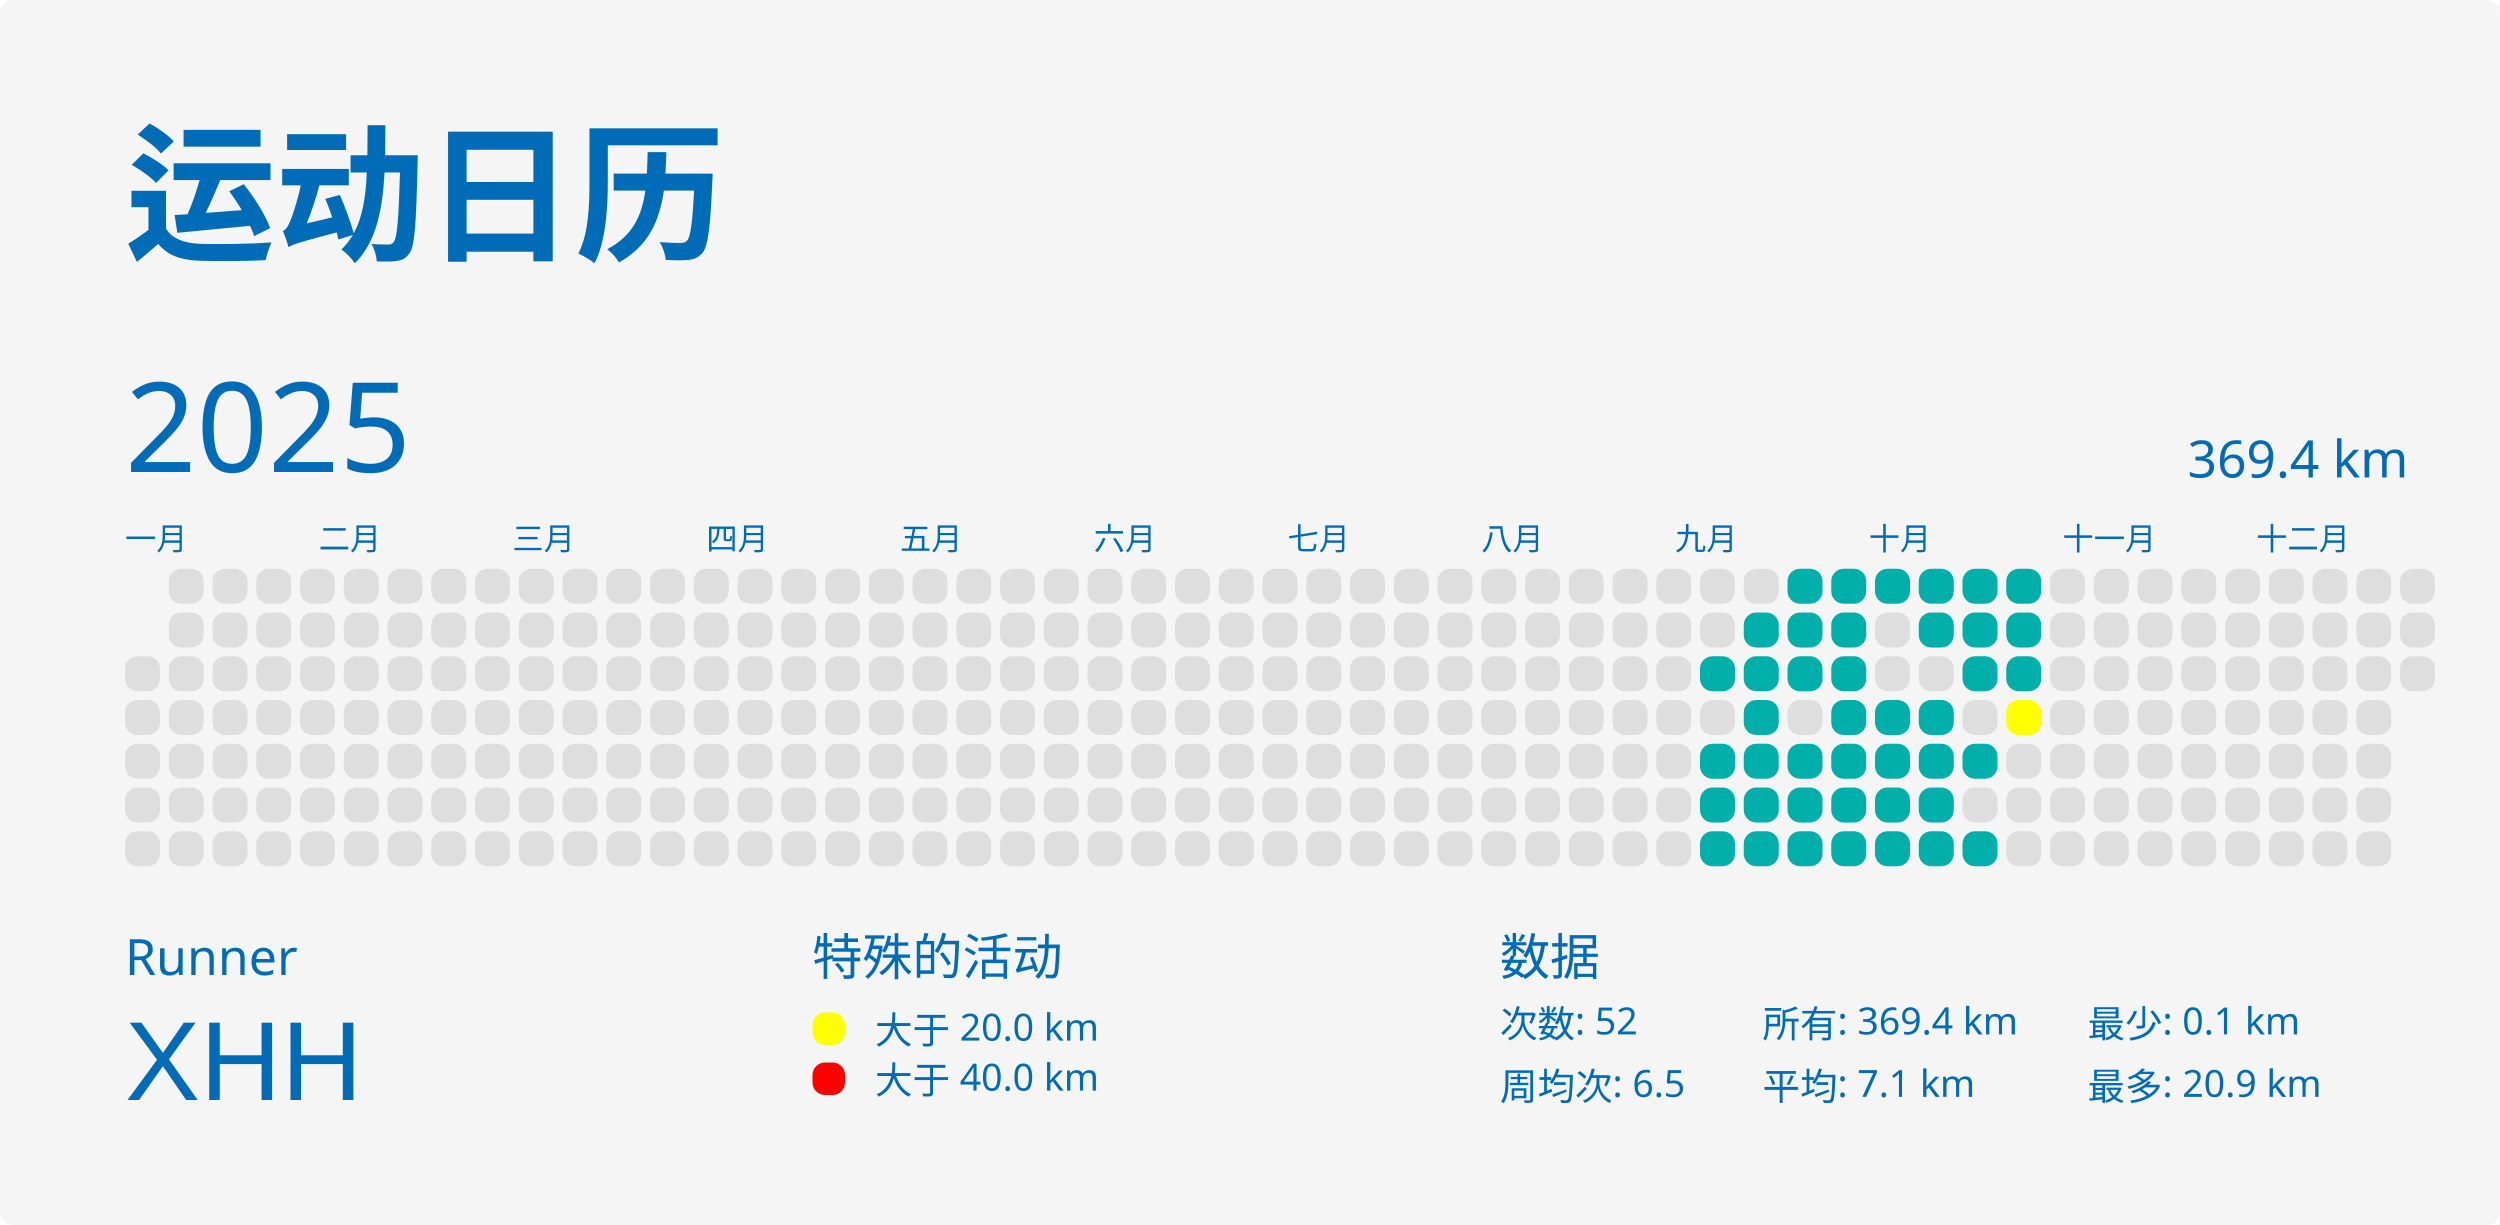
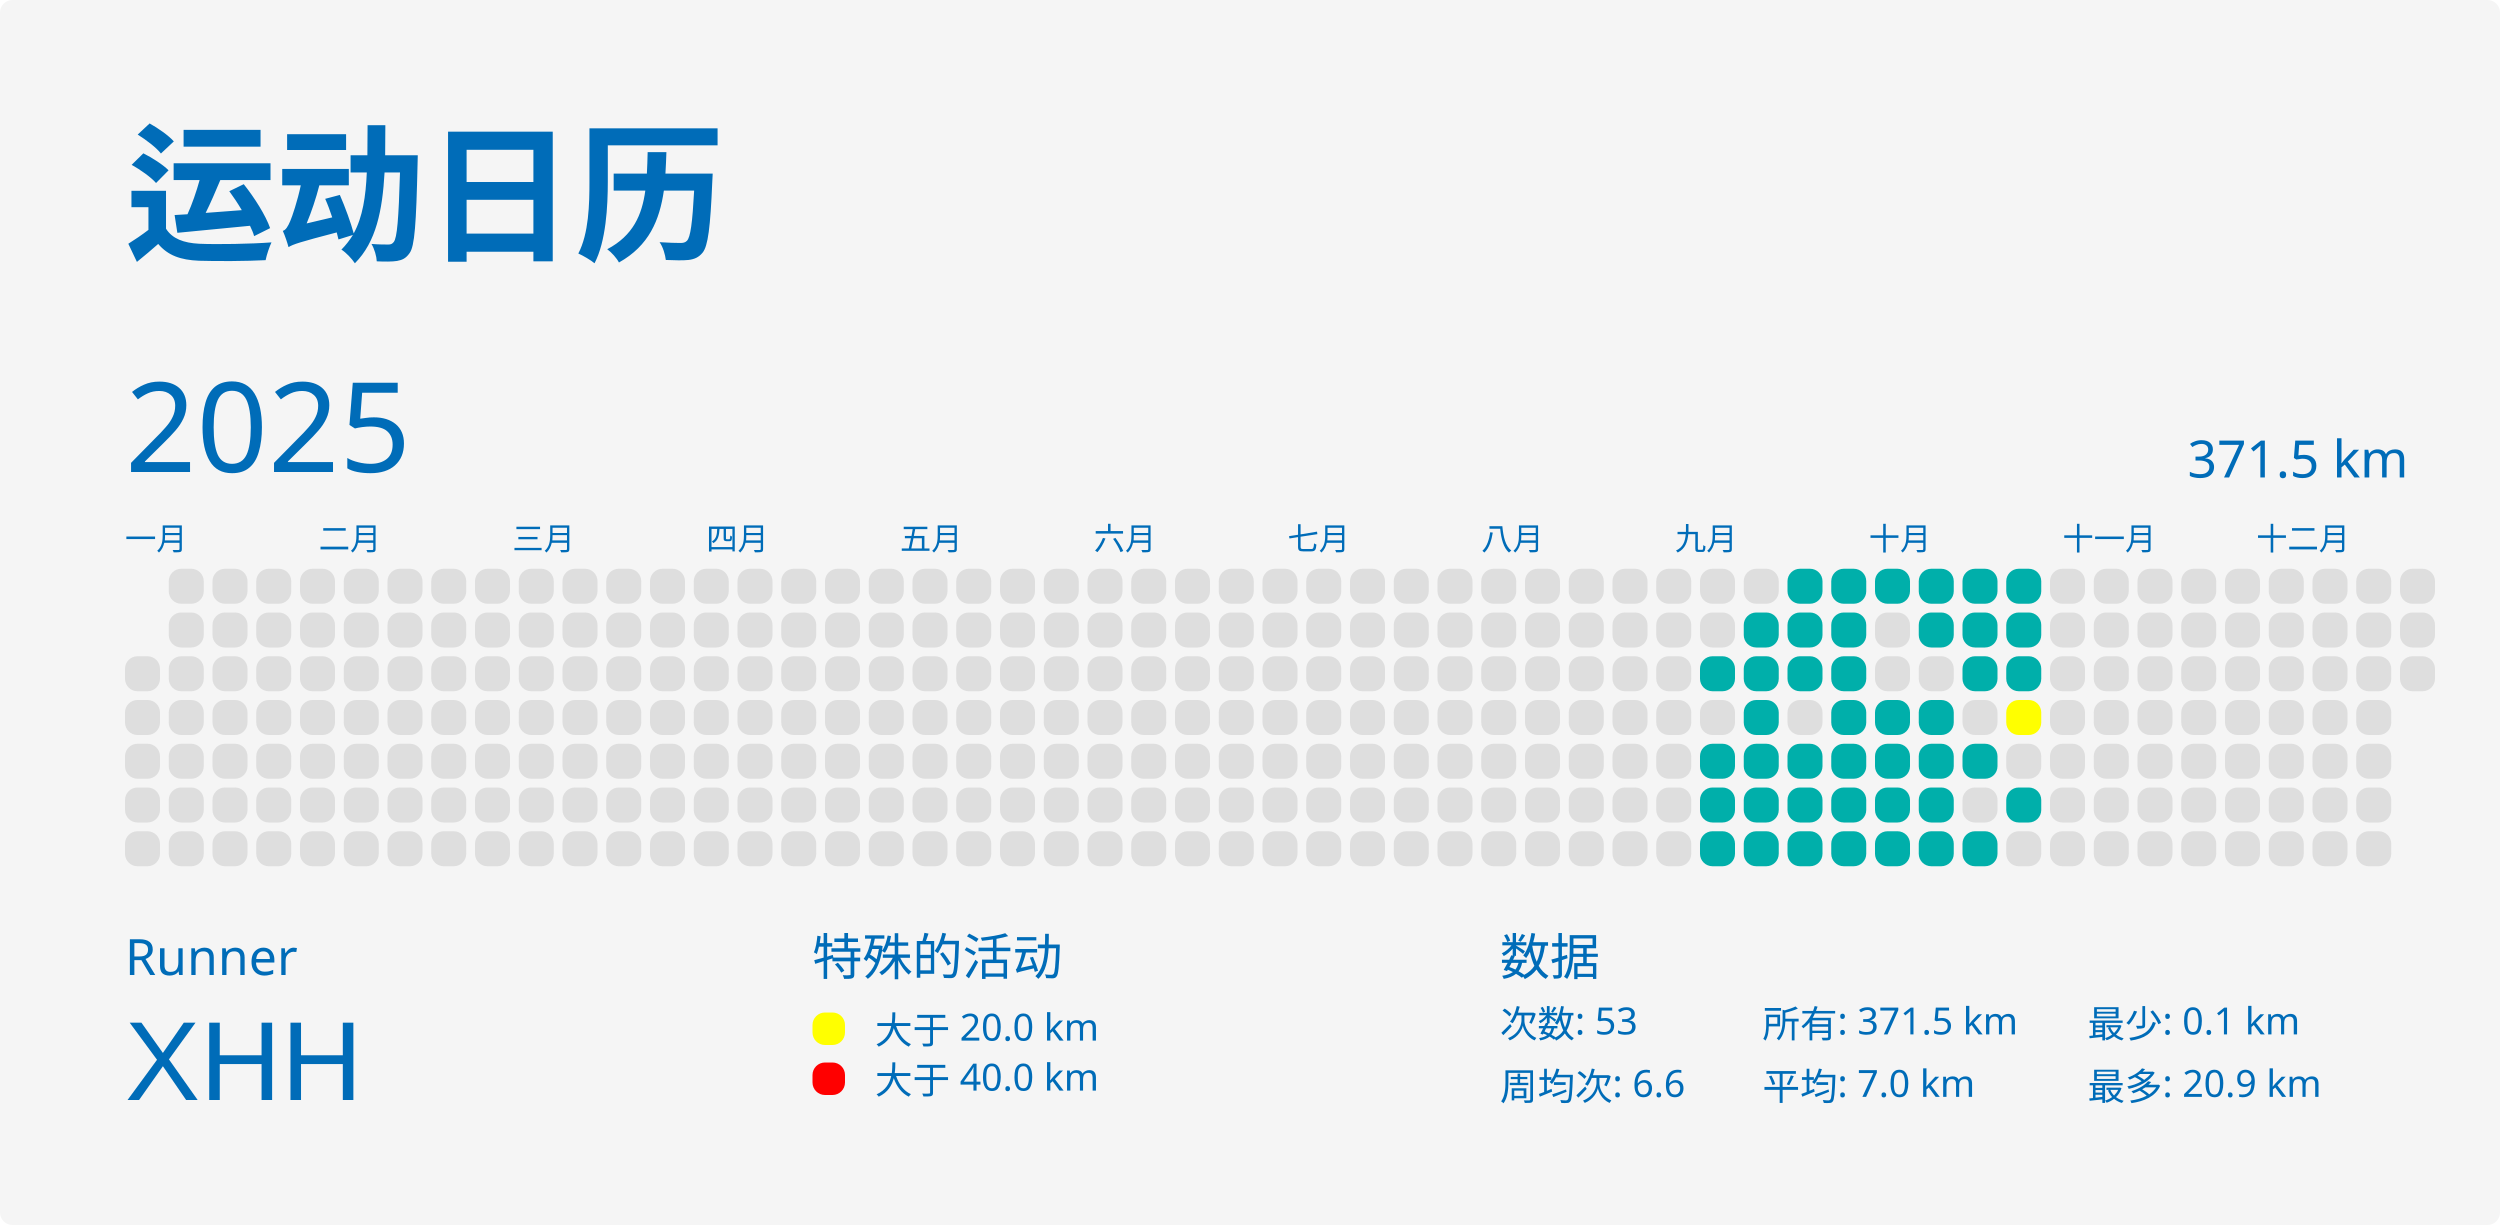
<svg xmlns="http://www.w3.org/2000/svg" baseProfile="full" height="98mm" version="1.1" viewBox="0,0,200,98" width="200mm">
  <defs />
  <rect fill="#f5f5f5" height="98" rx="1" ry="1" width="200" x="0" y="0" />
  <text fill="#006cb8" style="font-size:12px; font-family:MGI-Regular; font-weight:bold;" x="10" y="20">运动日历</text>
  <text fill="#006cb8" style="font-size:4px; font-family:MGI-Regular" x="10" y="78">Runner</text>
  <text fill="#006cb8" style="font-size:9px; font-family:Arial" x="10" y="88">XHH</text>
  <text fill="#006cb8" style="font-size:4px; font-family:MGI-Regular" x="65" y="78">特殊的活动</text>
  <rect fill="yellow" height="2.6" rx="1" ry="1" width="2.6" x="65" y="81" />
  <text fill="#006cb8" style="font-size:3px; font-family:MGI-Regular" x="70" y="83.5">大于 20.0 km</text>
  <rect fill="red" height="2.6" rx="1" ry="1" width="2.6" x="65" y="85" />
  <text fill="#006cb8" style="font-size:3px; font-family:MGI-Regular" x="70" y="87.5">大于 40.0 km</text>
  <text fill="#006cb8" style="font-size:4px; font-family:MGI-Regular" x="120" y="78">数据</text>
-   <text fill="#006cb8" style="font-size:3px; font-family:MGI-Regular" x="120" y="83">次数: 52</text>
-   <text fill="#006cb8" style="font-size:3px; font-family:MGI-Regular" x="120" y="88">周均次: 6.5</text>
-   <text fill="#006cb8" style="font-size:3px; font-family:MGI-Regular" x="141" y="83">所有: 369.4 km</text>
-   <text fill="#006cb8" style="font-size:3px; font-family:MGI-Regular" x="141" y="88">平均: 7.1 km</text>
+   <text fill="#006cb8" style="font-size:3px; font-family:MGI-Regular" x="120" y="83">次数: 53</text>
+   <text fill="#006cb8" style="font-size:3px; font-family:MGI-Regular" x="120" y="88">周均次: 6.6</text>
+   <text fill="#006cb8" style="font-size:3px; font-family:MGI-Regular" x="141" y="83">所有: 371.5 km</text>
+   <text fill="#006cb8" style="font-size:3px; font-family:MGI-Regular" x="141" y="88">平均: 7.0 km</text>
  <text fill="#006cb8" style="font-size:3px; font-family:MGI-Regular" x="167" y="83">最少: 0.1 km</text>
  <text fill="#006cb8" style="font-size:3px; font-family:MGI-Regular" x="167" y="88">最多: 20.9 km</text>
  <text dominant-baseline="hanging" fill="#006cb8" style="font-size:10.0px; font-family:MGI-Regular;" x="10" y="30">2025</text>
-   <text dominant-baseline="hanging" fill="#006cb8" style="font-size:4.125px; font-family:MGI-Regular;" x="175" y="35">369.4 km</text>
+   <text dominant-baseline="hanging" fill="#006cb8" style="font-size:4.125px; font-family:MGI-Regular;" x="175" y="35">371.5 km</text>
  <text fill="#006cb8" style="font-size:2.5px; font-family:MGI-Regular" x="10.0" y="44">一月</text>
  <text fill="#006cb8" style="font-size:2.5px; font-family:MGI-Regular" x="25.5" y="44">二月</text>
  <text fill="#006cb8" style="font-size:2.5px; font-family:MGI-Regular" x="41.0" y="44">三月</text>
  <text fill="#006cb8" style="font-size:2.5px; font-family:MGI-Regular" x="56.5" y="44">四月</text>
  <text fill="#006cb8" style="font-size:2.5px; font-family:MGI-Regular" x="72.0" y="44">五月</text>
  <text fill="#006cb8" style="font-size:2.5px; font-family:MGI-Regular" x="87.5" y="44">六月</text>
  <text fill="#006cb8" style="font-size:2.5px; font-family:MGI-Regular" x="103.0" y="44">七月</text>
  <text fill="#006cb8" style="font-size:2.5px; font-family:MGI-Regular" x="118.5" y="44">八月</text>
  <text fill="#006cb8" style="font-size:2.5px; font-family:MGI-Regular" x="134.0" y="44">九月</text>
  <text fill="#006cb8" style="font-size:2.5px; font-family:MGI-Regular" x="149.5" y="44">十月</text>
  <text fill="#006cb8" style="font-size:2.5px; font-family:MGI-Regular" x="165.0" y="44">十一月</text>
  <text fill="#006cb8" style="font-size:2.5px; font-family:MGI-Regular" x="180.5" y="44">十二月</text>
  <rect fill="#dedede" height="2.8" rx="1" ry="1" width="2.8" x="10.0" y="52.5" />
  <rect fill="#dedede" height="2.8" rx="1" ry="1" width="2.8" x="10.0" y="56.0" />
  <rect fill="#dedede" height="2.8" rx="1" ry="1" width="2.8" x="10.0" y="59.5" />
  <rect fill="#dedede" height="2.8" rx="1" ry="1" width="2.8" x="10.0" y="63.0" />
  <rect fill="#dedede" height="2.8" rx="1" ry="1" width="2.8" x="10.0" y="66.5" />
  <rect fill="#dedede" height="2.8" rx="1" ry="1" width="2.8" x="13.5" y="45.5" />
  <rect fill="#dedede" height="2.8" rx="1" ry="1" width="2.8" x="13.5" y="49.0" />
  <rect fill="#dedede" height="2.8" rx="1" ry="1" width="2.8" x="13.5" y="52.5" />
  <rect fill="#dedede" height="2.8" rx="1" ry="1" width="2.8" x="13.5" y="56.0" />
  <rect fill="#dedede" height="2.8" rx="1" ry="1" width="2.8" x="13.5" y="59.5" />
  <rect fill="#dedede" height="2.8" rx="1" ry="1" width="2.8" x="13.5" y="63.0" />
  <rect fill="#dedede" height="2.8" rx="1" ry="1" width="2.8" x="13.5" y="66.5" />
  <rect fill="#dedede" height="2.8" rx="1" ry="1" width="2.8" x="17.0" y="45.5" />
  <rect fill="#dedede" height="2.8" rx="1" ry="1" width="2.8" x="17.0" y="49.0" />
  <rect fill="#dedede" height="2.8" rx="1" ry="1" width="2.8" x="17.0" y="52.5" />
  <rect fill="#dedede" height="2.8" rx="1" ry="1" width="2.8" x="17.0" y="56.0" />
  <rect fill="#dedede" height="2.8" rx="1" ry="1" width="2.8" x="17.0" y="59.5" />
  <rect fill="#dedede" height="2.8" rx="1" ry="1" width="2.8" x="17.0" y="63.0" />
  <rect fill="#dedede" height="2.8" rx="1" ry="1" width="2.8" x="17.0" y="66.5" />
  <rect fill="#dedede" height="2.8" rx="1" ry="1" width="2.8" x="20.5" y="45.5" />
  <rect fill="#dedede" height="2.8" rx="1" ry="1" width="2.8" x="20.5" y="49.0" />
  <rect fill="#dedede" height="2.8" rx="1" ry="1" width="2.8" x="20.5" y="52.5" />
  <rect fill="#dedede" height="2.8" rx="1" ry="1" width="2.8" x="20.5" y="56.0" />
  <rect fill="#dedede" height="2.8" rx="1" ry="1" width="2.8" x="20.5" y="59.5" />
  <rect fill="#dedede" height="2.8" rx="1" ry="1" width="2.8" x="20.5" y="63.0" />
  <rect fill="#dedede" height="2.8" rx="1" ry="1" width="2.8" x="20.5" y="66.5" />
  <rect fill="#dedede" height="2.8" rx="1" ry="1" width="2.8" x="24.0" y="45.5" />
  <rect fill="#dedede" height="2.8" rx="1" ry="1" width="2.8" x="24.0" y="49.0" />
  <rect fill="#dedede" height="2.8" rx="1" ry="1" width="2.8" x="24.0" y="52.5" />
  <rect fill="#dedede" height="2.8" rx="1" ry="1" width="2.8" x="24.0" y="56.0" />
  <rect fill="#dedede" height="2.8" rx="1" ry="1" width="2.8" x="24.0" y="59.5" />
  <rect fill="#dedede" height="2.8" rx="1" ry="1" width="2.8" x="24.0" y="63.0" />
  <rect fill="#dedede" height="2.8" rx="1" ry="1" width="2.8" x="24.0" y="66.5" />
  <rect fill="#dedede" height="2.8" rx="1" ry="1" width="2.8" x="27.5" y="45.5" />
  <rect fill="#dedede" height="2.8" rx="1" ry="1" width="2.8" x="27.5" y="49.0" />
  <rect fill="#dedede" height="2.8" rx="1" ry="1" width="2.8" x="27.5" y="52.5" />
  <rect fill="#dedede" height="2.8" rx="1" ry="1" width="2.8" x="27.5" y="56.0" />
  <rect fill="#dedede" height="2.8" rx="1" ry="1" width="2.8" x="27.5" y="59.5" />
  <rect fill="#dedede" height="2.8" rx="1" ry="1" width="2.8" x="27.5" y="63.0" />
  <rect fill="#dedede" height="2.8" rx="1" ry="1" width="2.8" x="27.5" y="66.5" />
  <rect fill="#dedede" height="2.8" rx="1" ry="1" width="2.8" x="31.0" y="45.5" />
  <rect fill="#dedede" height="2.8" rx="1" ry="1" width="2.8" x="31.0" y="49.0" />
  <rect fill="#dedede" height="2.8" rx="1" ry="1" width="2.8" x="31.0" y="52.5" />
  <rect fill="#dedede" height="2.8" rx="1" ry="1" width="2.8" x="31.0" y="56.0" />
  <rect fill="#dedede" height="2.8" rx="1" ry="1" width="2.8" x="31.0" y="59.5" />
  <rect fill="#dedede" height="2.8" rx="1" ry="1" width="2.8" x="31.0" y="63.0" />
  <rect fill="#dedede" height="2.8" rx="1" ry="1" width="2.8" x="31.0" y="66.5" />
  <rect fill="#dedede" height="2.8" rx="1" ry="1" width="2.8" x="34.5" y="45.5" />
  <rect fill="#dedede" height="2.8" rx="1" ry="1" width="2.8" x="34.5" y="49.0" />
  <rect fill="#dedede" height="2.8" rx="1" ry="1" width="2.8" x="34.5" y="52.5" />
  <rect fill="#dedede" height="2.8" rx="1" ry="1" width="2.8" x="34.5" y="56.0" />
  <rect fill="#dedede" height="2.8" rx="1" ry="1" width="2.8" x="34.5" y="59.5" />
  <rect fill="#dedede" height="2.8" rx="1" ry="1" width="2.8" x="34.5" y="63.0" />
  <rect fill="#dedede" height="2.8" rx="1" ry="1" width="2.8" x="34.5" y="66.5" />
  <rect fill="#dedede" height="2.8" rx="1" ry="1" width="2.8" x="38.0" y="45.5" />
  <rect fill="#dedede" height="2.8" rx="1" ry="1" width="2.8" x="38.0" y="49.0" />
  <rect fill="#dedede" height="2.8" rx="1" ry="1" width="2.8" x="38.0" y="52.5" />
  <rect fill="#dedede" height="2.8" rx="1" ry="1" width="2.8" x="38.0" y="56.0" />
  <rect fill="#dedede" height="2.8" rx="1" ry="1" width="2.8" x="38.0" y="59.5" />
  <rect fill="#dedede" height="2.8" rx="1" ry="1" width="2.8" x="38.0" y="63.0" />
  <rect fill="#dedede" height="2.8" rx="1" ry="1" width="2.8" x="38.0" y="66.5" />
  <rect fill="#dedede" height="2.8" rx="1" ry="1" width="2.8" x="41.5" y="45.5" />
  <rect fill="#dedede" height="2.8" rx="1" ry="1" width="2.8" x="41.5" y="49.0" />
  <rect fill="#dedede" height="2.8" rx="1" ry="1" width="2.8" x="41.5" y="52.5" />
  <rect fill="#dedede" height="2.8" rx="1" ry="1" width="2.8" x="41.5" y="56.0" />
  <rect fill="#dedede" height="2.8" rx="1" ry="1" width="2.8" x="41.5" y="59.5" />
  <rect fill="#dedede" height="2.8" rx="1" ry="1" width="2.8" x="41.5" y="63.0" />
  <rect fill="#dedede" height="2.8" rx="1" ry="1" width="2.8" x="41.5" y="66.5" />
  <rect fill="#dedede" height="2.8" rx="1" ry="1" width="2.8" x="45.0" y="45.5" />
  <rect fill="#dedede" height="2.8" rx="1" ry="1" width="2.8" x="45.0" y="49.0" />
  <rect fill="#dedede" height="2.8" rx="1" ry="1" width="2.8" x="45.0" y="52.5" />
  <rect fill="#dedede" height="2.8" rx="1" ry="1" width="2.8" x="45.0" y="56.0" />
  <rect fill="#dedede" height="2.8" rx="1" ry="1" width="2.8" x="45.0" y="59.5" />
  <rect fill="#dedede" height="2.8" rx="1" ry="1" width="2.8" x="45.0" y="63.0" />
  <rect fill="#dedede" height="2.8" rx="1" ry="1" width="2.8" x="45.0" y="66.5" />
  <rect fill="#dedede" height="2.8" rx="1" ry="1" width="2.8" x="48.5" y="45.5" />
  <rect fill="#dedede" height="2.8" rx="1" ry="1" width="2.8" x="48.5" y="49.0" />
  <rect fill="#dedede" height="2.8" rx="1" ry="1" width="2.8" x="48.5" y="52.5" />
  <rect fill="#dedede" height="2.8" rx="1" ry="1" width="2.8" x="48.5" y="56.0" />
  <rect fill="#dedede" height="2.8" rx="1" ry="1" width="2.8" x="48.5" y="59.5" />
  <rect fill="#dedede" height="2.8" rx="1" ry="1" width="2.8" x="48.5" y="63.0" />
  <rect fill="#dedede" height="2.8" rx="1" ry="1" width="2.8" x="48.5" y="66.5" />
  <rect fill="#dedede" height="2.8" rx="1" ry="1" width="2.8" x="52.0" y="45.5" />
  <rect fill="#dedede" height="2.8" rx="1" ry="1" width="2.8" x="52.0" y="49.0" />
  <rect fill="#dedede" height="2.8" rx="1" ry="1" width="2.8" x="52.0" y="52.5" />
  <rect fill="#dedede" height="2.8" rx="1" ry="1" width="2.8" x="52.0" y="56.0" />
  <rect fill="#dedede" height="2.8" rx="1" ry="1" width="2.8" x="52.0" y="59.5" />
  <rect fill="#dedede" height="2.8" rx="1" ry="1" width="2.8" x="52.0" y="63.0" />
  <rect fill="#dedede" height="2.8" rx="1" ry="1" width="2.8" x="52.0" y="66.5" />
  <rect fill="#dedede" height="2.8" rx="1" ry="1" width="2.8" x="55.5" y="45.5" />
  <rect fill="#dedede" height="2.8" rx="1" ry="1" width="2.8" x="55.5" y="49.0" />
  <rect fill="#dedede" height="2.8" rx="1" ry="1" width="2.8" x="55.5" y="52.5" />
  <rect fill="#dedede" height="2.8" rx="1" ry="1" width="2.8" x="55.5" y="56.0" />
  <rect fill="#dedede" height="2.8" rx="1" ry="1" width="2.8" x="55.5" y="59.5" />
  <rect fill="#dedede" height="2.8" rx="1" ry="1" width="2.8" x="55.5" y="63.0" />
  <rect fill="#dedede" height="2.8" rx="1" ry="1" width="2.8" x="55.5" y="66.5" />
  <rect fill="#dedede" height="2.8" rx="1" ry="1" width="2.8" x="59.0" y="45.5" />
  <rect fill="#dedede" height="2.8" rx="1" ry="1" width="2.8" x="59.0" y="49.0" />
  <rect fill="#dedede" height="2.8" rx="1" ry="1" width="2.8" x="59.0" y="52.5" />
  <rect fill="#dedede" height="2.8" rx="1" ry="1" width="2.8" x="59.0" y="56.0" />
  <rect fill="#dedede" height="2.8" rx="1" ry="1" width="2.8" x="59.0" y="59.5" />
  <rect fill="#dedede" height="2.8" rx="1" ry="1" width="2.8" x="59.0" y="63.0" />
  <rect fill="#dedede" height="2.8" rx="1" ry="1" width="2.8" x="59.0" y="66.5" />
  <rect fill="#dedede" height="2.8" rx="1" ry="1" width="2.8" x="62.5" y="45.5" />
  <rect fill="#dedede" height="2.8" rx="1" ry="1" width="2.8" x="62.5" y="49.0" />
  <rect fill="#dedede" height="2.8" rx="1" ry="1" width="2.8" x="62.5" y="52.5" />
  <rect fill="#dedede" height="2.8" rx="1" ry="1" width="2.8" x="62.5" y="56.0" />
  <rect fill="#dedede" height="2.8" rx="1" ry="1" width="2.8" x="62.5" y="59.5" />
  <rect fill="#dedede" height="2.8" rx="1" ry="1" width="2.8" x="62.5" y="63.0" />
  <rect fill="#dedede" height="2.8" rx="1" ry="1" width="2.8" x="62.5" y="66.5" />
  <rect fill="#dedede" height="2.8" rx="1" ry="1" width="2.8" x="66.0" y="45.5" />
  <rect fill="#dedede" height="2.8" rx="1" ry="1" width="2.8" x="66.0" y="49.0" />
  <rect fill="#dedede" height="2.8" rx="1" ry="1" width="2.8" x="66.0" y="52.5" />
  <rect fill="#dedede" height="2.8" rx="1" ry="1" width="2.8" x="66.0" y="56.0" />
  <rect fill="#dedede" height="2.8" rx="1" ry="1" width="2.8" x="66.0" y="59.5" />
  <rect fill="#dedede" height="2.8" rx="1" ry="1" width="2.8" x="66.0" y="63.0" />
  <rect fill="#dedede" height="2.8" rx="1" ry="1" width="2.8" x="66.0" y="66.5" />
  <rect fill="#dedede" height="2.8" rx="1" ry="1" width="2.8" x="69.5" y="45.5" />
  <rect fill="#dedede" height="2.8" rx="1" ry="1" width="2.8" x="69.5" y="49.0" />
  <rect fill="#dedede" height="2.8" rx="1" ry="1" width="2.8" x="69.5" y="52.5" />
  <rect fill="#dedede" height="2.8" rx="1" ry="1" width="2.8" x="69.5" y="56.0" />
  <rect fill="#dedede" height="2.8" rx="1" ry="1" width="2.8" x="69.5" y="59.5" />
  <rect fill="#dedede" height="2.8" rx="1" ry="1" width="2.8" x="69.5" y="63.0" />
  <rect fill="#dedede" height="2.8" rx="1" ry="1" width="2.8" x="69.5" y="66.5" />
  <rect fill="#dedede" height="2.8" rx="1" ry="1" width="2.8" x="73.0" y="45.5" />
  <rect fill="#dedede" height="2.8" rx="1" ry="1" width="2.8" x="73.0" y="49.0" />
  <rect fill="#dedede" height="2.8" rx="1" ry="1" width="2.8" x="73.0" y="52.5" />
  <rect fill="#dedede" height="2.8" rx="1" ry="1" width="2.8" x="73.0" y="56.0" />
  <rect fill="#dedede" height="2.8" rx="1" ry="1" width="2.8" x="73.0" y="59.5" />
  <rect fill="#dedede" height="2.8" rx="1" ry="1" width="2.8" x="73.0" y="63.0" />
  <rect fill="#dedede" height="2.8" rx="1" ry="1" width="2.8" x="73.0" y="66.5" />
  <rect fill="#dedede" height="2.8" rx="1" ry="1" width="2.8" x="76.5" y="45.5" />
  <rect fill="#dedede" height="2.8" rx="1" ry="1" width="2.8" x="76.5" y="49.0" />
  <rect fill="#dedede" height="2.8" rx="1" ry="1" width="2.8" x="76.5" y="52.5" />
  <rect fill="#dedede" height="2.8" rx="1" ry="1" width="2.8" x="76.5" y="56.0" />
  <rect fill="#dedede" height="2.8" rx="1" ry="1" width="2.8" x="76.5" y="59.5" />
  <rect fill="#dedede" height="2.8" rx="1" ry="1" width="2.8" x="76.5" y="63.0" />
  <rect fill="#dedede" height="2.8" rx="1" ry="1" width="2.8" x="76.5" y="66.5" />
  <rect fill="#dedede" height="2.8" rx="1" ry="1" width="2.8" x="80.0" y="45.5" />
  <rect fill="#dedede" height="2.8" rx="1" ry="1" width="2.8" x="80.0" y="49.0" />
  <rect fill="#dedede" height="2.8" rx="1" ry="1" width="2.8" x="80.0" y="52.5" />
  <rect fill="#dedede" height="2.8" rx="1" ry="1" width="2.8" x="80.0" y="56.0" />
  <rect fill="#dedede" height="2.8" rx="1" ry="1" width="2.8" x="80.0" y="59.5" />
  <rect fill="#dedede" height="2.8" rx="1" ry="1" width="2.8" x="80.0" y="63.0" />
  <rect fill="#dedede" height="2.8" rx="1" ry="1" width="2.8" x="80.0" y="66.5" />
  <rect fill="#dedede" height="2.8" rx="1" ry="1" width="2.8" x="83.5" y="45.5" />
  <rect fill="#dedede" height="2.8" rx="1" ry="1" width="2.8" x="83.5" y="49.0" />
  <rect fill="#dedede" height="2.8" rx="1" ry="1" width="2.8" x="83.5" y="52.5" />
  <rect fill="#dedede" height="2.8" rx="1" ry="1" width="2.8" x="83.5" y="56.0" />
  <rect fill="#dedede" height="2.8" rx="1" ry="1" width="2.8" x="83.5" y="59.5" />
  <rect fill="#dedede" height="2.8" rx="1" ry="1" width="2.8" x="83.5" y="63.0" />
  <rect fill="#dedede" height="2.8" rx="1" ry="1" width="2.8" x="83.5" y="66.5" />
  <rect fill="#dedede" height="2.8" rx="1" ry="1" width="2.8" x="87.0" y="45.5" />
  <rect fill="#dedede" height="2.8" rx="1" ry="1" width="2.8" x="87.0" y="49.0" />
  <rect fill="#dedede" height="2.8" rx="1" ry="1" width="2.8" x="87.0" y="52.5" />
  <rect fill="#dedede" height="2.8" rx="1" ry="1" width="2.8" x="87.0" y="56.0" />
  <rect fill="#dedede" height="2.8" rx="1" ry="1" width="2.8" x="87.0" y="59.5" />
  <rect fill="#dedede" height="2.8" rx="1" ry="1" width="2.8" x="87.0" y="63.0" />
  <rect fill="#dedede" height="2.8" rx="1" ry="1" width="2.8" x="87.0" y="66.5" />
  <rect fill="#dedede" height="2.8" rx="1" ry="1" width="2.8" x="90.5" y="45.5" />
  <rect fill="#dedede" height="2.8" rx="1" ry="1" width="2.8" x="90.5" y="49.0" />
  <rect fill="#dedede" height="2.8" rx="1" ry="1" width="2.8" x="90.5" y="52.5" />
  <rect fill="#dedede" height="2.8" rx="1" ry="1" width="2.8" x="90.5" y="56.0" />
  <rect fill="#dedede" height="2.8" rx="1" ry="1" width="2.8" x="90.5" y="59.5" />
  <rect fill="#dedede" height="2.8" rx="1" ry="1" width="2.8" x="90.5" y="63.0" />
  <rect fill="#dedede" height="2.8" rx="1" ry="1" width="2.8" x="90.5" y="66.5" />
  <rect fill="#dedede" height="2.8" rx="1" ry="1" width="2.8" x="94.0" y="45.5" />
  <rect fill="#dedede" height="2.8" rx="1" ry="1" width="2.8" x="94.0" y="49.0" />
  <rect fill="#dedede" height="2.8" rx="1" ry="1" width="2.8" x="94.0" y="52.5" />
  <rect fill="#dedede" height="2.8" rx="1" ry="1" width="2.8" x="94.0" y="56.0" />
  <rect fill="#dedede" height="2.8" rx="1" ry="1" width="2.8" x="94.0" y="59.5" />
  <rect fill="#dedede" height="2.8" rx="1" ry="1" width="2.8" x="94.0" y="63.0" />
  <rect fill="#dedede" height="2.8" rx="1" ry="1" width="2.8" x="94.0" y="66.5" />
  <rect fill="#dedede" height="2.8" rx="1" ry="1" width="2.8" x="97.5" y="45.5" />
  <rect fill="#dedede" height="2.8" rx="1" ry="1" width="2.8" x="97.5" y="49.0" />
  <rect fill="#dedede" height="2.8" rx="1" ry="1" width="2.8" x="97.5" y="52.5" />
  <rect fill="#dedede" height="2.8" rx="1" ry="1" width="2.8" x="97.5" y="56.0" />
  <rect fill="#dedede" height="2.8" rx="1" ry="1" width="2.8" x="97.5" y="59.5" />
  <rect fill="#dedede" height="2.8" rx="1" ry="1" width="2.8" x="97.5" y="63.0" />
  <rect fill="#dedede" height="2.8" rx="1" ry="1" width="2.8" x="97.5" y="66.5" />
  <rect fill="#dedede" height="2.8" rx="1" ry="1" width="2.8" x="101.0" y="45.5" />
  <rect fill="#dedede" height="2.8" rx="1" ry="1" width="2.8" x="101.0" y="49.0" />
  <rect fill="#dedede" height="2.8" rx="1" ry="1" width="2.8" x="101.0" y="52.5" />
  <rect fill="#dedede" height="2.8" rx="1" ry="1" width="2.8" x="101.0" y="56.0" />
  <rect fill="#dedede" height="2.8" rx="1" ry="1" width="2.8" x="101.0" y="59.5" />
  <rect fill="#dedede" height="2.8" rx="1" ry="1" width="2.8" x="101.0" y="63.0" />
  <rect fill="#dedede" height="2.8" rx="1" ry="1" width="2.8" x="101.0" y="66.5" />
  <rect fill="#dedede" height="2.8" rx="1" ry="1" width="2.8" x="104.5" y="45.5" />
  <rect fill="#dedede" height="2.8" rx="1" ry="1" width="2.8" x="104.5" y="49.0" />
  <rect fill="#dedede" height="2.8" rx="1" ry="1" width="2.8" x="104.5" y="52.5" />
  <rect fill="#dedede" height="2.8" rx="1" ry="1" width="2.8" x="104.5" y="56.0" />
  <rect fill="#dedede" height="2.8" rx="1" ry="1" width="2.8" x="104.5" y="59.5" />
  <rect fill="#dedede" height="2.8" rx="1" ry="1" width="2.8" x="104.5" y="63.0" />
  <rect fill="#dedede" height="2.8" rx="1" ry="1" width="2.8" x="104.5" y="66.5" />
  <rect fill="#dedede" height="2.8" rx="1" ry="1" width="2.8" x="108.0" y="45.5" />
  <rect fill="#dedede" height="2.8" rx="1" ry="1" width="2.8" x="108.0" y="49.0" />
  <rect fill="#dedede" height="2.8" rx="1" ry="1" width="2.8" x="108.0" y="52.5" />
  <rect fill="#dedede" height="2.8" rx="1" ry="1" width="2.8" x="108.0" y="56.0" />
  <rect fill="#dedede" height="2.8" rx="1" ry="1" width="2.8" x="108.0" y="59.5" />
  <rect fill="#dedede" height="2.8" rx="1" ry="1" width="2.8" x="108.0" y="63.0" />
  <rect fill="#dedede" height="2.8" rx="1" ry="1" width="2.8" x="108.0" y="66.5" />
  <rect fill="#dedede" height="2.8" rx="1" ry="1" width="2.8" x="111.5" y="45.5" />
  <rect fill="#dedede" height="2.8" rx="1" ry="1" width="2.8" x="111.5" y="49.0" />
  <rect fill="#dedede" height="2.8" rx="1" ry="1" width="2.8" x="111.5" y="52.5" />
  <rect fill="#dedede" height="2.8" rx="1" ry="1" width="2.8" x="111.5" y="56.0" />
  <rect fill="#dedede" height="2.8" rx="1" ry="1" width="2.8" x="111.5" y="59.5" />
  <rect fill="#dedede" height="2.8" rx="1" ry="1" width="2.8" x="111.5" y="63.0" />
  <rect fill="#dedede" height="2.8" rx="1" ry="1" width="2.8" x="111.5" y="66.5" />
  <rect fill="#dedede" height="2.8" rx="1" ry="1" width="2.8" x="115.0" y="45.5" />
  <rect fill="#dedede" height="2.8" rx="1" ry="1" width="2.8" x="115.0" y="49.0" />
  <rect fill="#dedede" height="2.8" rx="1" ry="1" width="2.8" x="115.0" y="52.5" />
  <rect fill="#dedede" height="2.8" rx="1" ry="1" width="2.8" x="115.0" y="56.0" />
  <rect fill="#dedede" height="2.8" rx="1" ry="1" width="2.8" x="115.0" y="59.5" />
  <rect fill="#dedede" height="2.8" rx="1" ry="1" width="2.8" x="115.0" y="63.0" />
  <rect fill="#dedede" height="2.8" rx="1" ry="1" width="2.8" x="115.0" y="66.5" />
  <rect fill="#dedede" height="2.8" rx="1" ry="1" width="2.8" x="118.5" y="45.5" />
  <rect fill="#dedede" height="2.8" rx="1" ry="1" width="2.8" x="118.5" y="49.0" />
  <rect fill="#dedede" height="2.8" rx="1" ry="1" width="2.8" x="118.5" y="52.5" />
  <rect fill="#dedede" height="2.8" rx="1" ry="1" width="2.8" x="118.5" y="56.0" />
  <rect fill="#dedede" height="2.8" rx="1" ry="1" width="2.8" x="118.5" y="59.5" />
  <rect fill="#dedede" height="2.8" rx="1" ry="1" width="2.8" x="118.5" y="63.0" />
  <rect fill="#dedede" height="2.8" rx="1" ry="1" width="2.8" x="118.5" y="66.5" />
  <rect fill="#dedede" height="2.8" rx="1" ry="1" width="2.8" x="122.0" y="45.5" />
  <rect fill="#dedede" height="2.8" rx="1" ry="1" width="2.8" x="122.0" y="49.0" />
  <rect fill="#dedede" height="2.8" rx="1" ry="1" width="2.8" x="122.0" y="52.5" />
  <rect fill="#dedede" height="2.8" rx="1" ry="1" width="2.8" x="122.0" y="56.0" />
  <rect fill="#dedede" height="2.8" rx="1" ry="1" width="2.8" x="122.0" y="59.5" />
  <rect fill="#dedede" height="2.8" rx="1" ry="1" width="2.8" x="122.0" y="63.0" />
  <rect fill="#dedede" height="2.8" rx="1" ry="1" width="2.8" x="122.0" y="66.5" />
  <rect fill="#dedede" height="2.8" rx="1" ry="1" width="2.8" x="125.5" y="45.5" />
  <rect fill="#dedede" height="2.8" rx="1" ry="1" width="2.8" x="125.5" y="49.0" />
  <rect fill="#dedede" height="2.8" rx="1" ry="1" width="2.8" x="125.5" y="52.5" />
  <rect fill="#dedede" height="2.8" rx="1" ry="1" width="2.8" x="125.5" y="56.0" />
  <rect fill="#dedede" height="2.8" rx="1" ry="1" width="2.8" x="125.5" y="59.5" />
  <rect fill="#dedede" height="2.8" rx="1" ry="1" width="2.8" x="125.5" y="63.0" />
  <rect fill="#dedede" height="2.8" rx="1" ry="1" width="2.8" x="125.5" y="66.5" />
  <rect fill="#dedede" height="2.8" rx="1" ry="1" width="2.8" x="129.0" y="45.5" />
  <rect fill="#dedede" height="2.8" rx="1" ry="1" width="2.8" x="129.0" y="49.0" />
  <rect fill="#dedede" height="2.8" rx="1" ry="1" width="2.8" x="129.0" y="52.5" />
  <rect fill="#dedede" height="2.8" rx="1" ry="1" width="2.8" x="129.0" y="56.0" />
  <rect fill="#dedede" height="2.8" rx="1" ry="1" width="2.8" x="129.0" y="59.5" />
  <rect fill="#dedede" height="2.8" rx="1" ry="1" width="2.8" x="129.0" y="63.0" />
  <rect fill="#dedede" height="2.8" rx="1" ry="1" width="2.8" x="129.0" y="66.5" />
  <rect fill="#dedede" height="2.8" rx="1" ry="1" width="2.8" x="132.5" y="45.5" />
  <rect fill="#dedede" height="2.8" rx="1" ry="1" width="2.8" x="132.5" y="49.0" />
  <rect fill="#dedede" height="2.8" rx="1" ry="1" width="2.8" x="132.5" y="52.5" />
  <rect fill="#dedede" height="2.8" rx="1" ry="1" width="2.8" x="132.5" y="56.0" />
  <rect fill="#dedede" height="2.8" rx="1" ry="1" width="2.8" x="132.5" y="59.5" />
  <rect fill="#dedede" height="2.8" rx="1" ry="1" width="2.8" x="132.5" y="63.0" />
  <rect fill="#dedede" height="2.8" rx="1" ry="1" width="2.8" x="132.5" y="66.5" />
  <rect fill="#dedede" height="2.8" rx="1" ry="1" width="2.8" x="136.0" y="45.5" />
  <rect fill="#dedede" height="2.8" rx="1" ry="1" width="2.8" x="136.0" y="49.0" />
  <rect fill="#00AFAA" height="2.8" rx="1" ry="1" width="2.8" x="136.0" y="52.5" />
  <rect fill="#dedede" height="2.8" rx="1" ry="1" width="2.8" x="136.0" y="56.0" />
  <rect fill="#00AFAA" height="2.8" rx="1" ry="1" width="2.8" x="136.0" y="59.5" />
  <rect fill="#00AFAA" height="2.8" rx="1" ry="1" width="2.8" x="136.0" y="63.0" />
  <rect fill="#00AFAA" height="2.8" rx="1" ry="1" width="2.8" x="136.0" y="66.5" />
  <rect fill="#dedede" height="2.8" rx="1" ry="1" width="2.8" x="139.5" y="45.5" />
  <rect fill="#00AFAA" height="2.8" rx="1" ry="1" width="2.8" x="139.5" y="49.0" />
  <rect fill="#00AFAA" height="2.8" rx="1" ry="1" width="2.8" x="139.5" y="52.5" />
  <rect fill="#00AFAA" height="2.8" rx="1" ry="1" width="2.8" x="139.5" y="56.0" />
  <rect fill="#00AFAA" height="2.8" rx="1" ry="1" width="2.8" x="139.5" y="59.5" />
  <rect fill="#00AFAA" height="2.8" rx="1" ry="1" width="2.8" x="139.5" y="63.0" />
  <rect fill="#00AFAA" height="2.8" rx="1" ry="1" width="2.8" x="139.5" y="66.5" />
  <rect fill="#00AFAA" height="2.8" rx="1" ry="1" width="2.8" x="143.0" y="45.5" />
  <rect fill="#00AFAA" height="2.8" rx="1" ry="1" width="2.8" x="143.0" y="49.0" />
  <rect fill="#00AFAA" height="2.8" rx="1" ry="1" width="2.8" x="143.0" y="52.5" />
  <rect fill="#dedede" height="2.8" rx="1" ry="1" width="2.8" x="143.0" y="56.0" />
  <rect fill="#00AFAA" height="2.8" rx="1" ry="1" width="2.8" x="143.0" y="59.5" />
  <rect fill="#00AFAA" height="2.8" rx="1" ry="1" width="2.8" x="143.0" y="63.0" />
  <rect fill="#00AFAA" height="2.8" rx="1" ry="1" width="2.8" x="143.0" y="66.5" />
  <rect fill="#00AFAA" height="2.8" rx="1" ry="1" width="2.8" x="146.5" y="45.5" />
  <rect fill="#00AFAA" height="2.8" rx="1" ry="1" width="2.8" x="146.5" y="49.0" />
  <rect fill="#00AFAA" height="2.8" rx="1" ry="1" width="2.8" x="146.5" y="52.5" />
  <rect fill="#00AFAA" height="2.8" rx="1" ry="1" width="2.8" x="146.5" y="56.0" />
  <rect fill="#00AFAA" height="2.8" rx="1" ry="1" width="2.8" x="146.5" y="59.5" />
  <rect fill="#00AFAA" height="2.8" rx="1" ry="1" width="2.8" x="146.5" y="63.0" />
  <rect fill="#00AFAA" height="2.8" rx="1" ry="1" width="2.8" x="146.5" y="66.5" />
  <rect fill="#00AFAA" height="2.8" rx="1" ry="1" width="2.8" x="150.0" y="45.5" />
  <rect fill="#dedede" height="2.8" rx="1" ry="1" width="2.8" x="150.0" y="49.0" />
  <rect fill="#dedede" height="2.8" rx="1" ry="1" width="2.8" x="150.0" y="52.5" />
  <rect fill="#00AFAA" height="2.8" rx="1" ry="1" width="2.8" x="150.0" y="56.0" />
  <rect fill="#00AFAA" height="2.8" rx="1" ry="1" width="2.8" x="150.0" y="59.5" />
  <rect fill="#00AFAA" height="2.8" rx="1" ry="1" width="2.8" x="150.0" y="63.0" />
  <rect fill="#00AFAA" height="2.8" rx="1" ry="1" width="2.8" x="150.0" y="66.5" />
  <rect fill="#00AFAA" height="2.8" rx="1" ry="1" width="2.8" x="153.5" y="45.5" />
  <rect fill="#00AFAA" height="2.8" rx="1" ry="1" width="2.8" x="153.5" y="49.0" />
  <rect fill="#dedede" height="2.8" rx="1" ry="1" width="2.8" x="153.5" y="52.5" />
  <rect fill="#00AFAA" height="2.8" rx="1" ry="1" width="2.8" x="153.5" y="56.0" />
  <rect fill="#00AFAA" height="2.8" rx="1" ry="1" width="2.8" x="153.5" y="59.5" />
  <rect fill="#00AFAA" height="2.8" rx="1" ry="1" width="2.8" x="153.5" y="63.0" />
  <rect fill="#00AFAA" height="2.8" rx="1" ry="1" width="2.8" x="153.5" y="66.5" />
  <rect fill="#00AFAA" height="2.8" rx="1" ry="1" width="2.8" x="157.0" y="45.5" />
  <rect fill="#00AFAA" height="2.8" rx="1" ry="1" width="2.8" x="157.0" y="49.0" />
  <rect fill="#00AFAA" height="2.8" rx="1" ry="1" width="2.8" x="157.0" y="52.5" />
  <rect fill="#dedede" height="2.8" rx="1" ry="1" width="2.8" x="157.0" y="56.0" />
  <rect fill="#00AFAA" height="2.8" rx="1" ry="1" width="2.8" x="157.0" y="59.5" />
  <rect fill="#dedede" height="2.8" rx="1" ry="1" width="2.8" x="157.0" y="63.0" />
  <rect fill="#00AFAA" height="2.8" rx="1" ry="1" width="2.8" x="157.0" y="66.5" />
  <rect fill="#00AFAA" height="2.8" rx="1" ry="1" width="2.8" x="160.5" y="45.5" />
  <rect fill="#00AFAA" height="2.8" rx="1" ry="1" width="2.8" x="160.5" y="49.0" />
  <rect fill="#00AFAA" height="2.8" rx="1" ry="1" width="2.8" x="160.5" y="52.5" />
  <rect fill="yellow" height="2.8" rx="1" ry="1" width="2.8" x="160.5" y="56.0" />
  <rect fill="#dedede" height="2.8" rx="1" ry="1" width="2.8" x="160.5" y="59.5" />
-   <rect fill="#dedede" height="2.8" rx="1" ry="1" width="2.8" x="160.5" y="63.0" />
+   <rect fill="#00AFAA" height="2.8" rx="1" ry="1" width="2.8" x="160.5" y="63.0" />
  <rect fill="#dedede" height="2.8" rx="1" ry="1" width="2.8" x="160.5" y="66.5" />
  <rect fill="#dedede" height="2.8" rx="1" ry="1" width="2.8" x="164.0" y="45.5" />
  <rect fill="#dedede" height="2.8" rx="1" ry="1" width="2.8" x="164.0" y="49.0" />
  <rect fill="#dedede" height="2.8" rx="1" ry="1" width="2.8" x="164.0" y="52.5" />
  <rect fill="#dedede" height="2.8" rx="1" ry="1" width="2.8" x="164.0" y="56.0" />
  <rect fill="#dedede" height="2.8" rx="1" ry="1" width="2.8" x="164.0" y="59.5" />
  <rect fill="#dedede" height="2.8" rx="1" ry="1" width="2.8" x="164.0" y="63.0" />
  <rect fill="#dedede" height="2.8" rx="1" ry="1" width="2.8" x="164.0" y="66.5" />
  <rect fill="#dedede" height="2.8" rx="1" ry="1" width="2.8" x="167.5" y="45.5" />
  <rect fill="#dedede" height="2.8" rx="1" ry="1" width="2.8" x="167.5" y="49.0" />
  <rect fill="#dedede" height="2.8" rx="1" ry="1" width="2.8" x="167.5" y="52.5" />
  <rect fill="#dedede" height="2.8" rx="1" ry="1" width="2.8" x="167.5" y="56.0" />
  <rect fill="#dedede" height="2.8" rx="1" ry="1" width="2.8" x="167.5" y="59.5" />
  <rect fill="#dedede" height="2.8" rx="1" ry="1" width="2.8" x="167.5" y="63.0" />
  <rect fill="#dedede" height="2.8" rx="1" ry="1" width="2.8" x="167.5" y="66.5" />
  <rect fill="#dedede" height="2.8" rx="1" ry="1" width="2.8" x="171.0" y="45.5" />
  <rect fill="#dedede" height="2.8" rx="1" ry="1" width="2.8" x="171.0" y="49.0" />
  <rect fill="#dedede" height="2.8" rx="1" ry="1" width="2.8" x="171.0" y="52.5" />
  <rect fill="#dedede" height="2.8" rx="1" ry="1" width="2.8" x="171.0" y="56.0" />
  <rect fill="#dedede" height="2.8" rx="1" ry="1" width="2.8" x="171.0" y="59.5" />
  <rect fill="#dedede" height="2.8" rx="1" ry="1" width="2.8" x="171.0" y="63.0" />
  <rect fill="#dedede" height="2.8" rx="1" ry="1" width="2.8" x="171.0" y="66.5" />
  <rect fill="#dedede" height="2.8" rx="1" ry="1" width="2.8" x="174.5" y="45.5" />
  <rect fill="#dedede" height="2.8" rx="1" ry="1" width="2.8" x="174.5" y="49.0" />
  <rect fill="#dedede" height="2.8" rx="1" ry="1" width="2.8" x="174.5" y="52.5" />
  <rect fill="#dedede" height="2.8" rx="1" ry="1" width="2.8" x="174.5" y="56.0" />
  <rect fill="#dedede" height="2.8" rx="1" ry="1" width="2.8" x="174.5" y="59.5" />
  <rect fill="#dedede" height="2.8" rx="1" ry="1" width="2.8" x="174.5" y="63.0" />
  <rect fill="#dedede" height="2.8" rx="1" ry="1" width="2.8" x="174.5" y="66.5" />
  <rect fill="#dedede" height="2.8" rx="1" ry="1" width="2.8" x="178.0" y="45.5" />
  <rect fill="#dedede" height="2.8" rx="1" ry="1" width="2.8" x="178.0" y="49.0" />
  <rect fill="#dedede" height="2.8" rx="1" ry="1" width="2.8" x="178.0" y="52.5" />
  <rect fill="#dedede" height="2.8" rx="1" ry="1" width="2.8" x="178.0" y="56.0" />
  <rect fill="#dedede" height="2.8" rx="1" ry="1" width="2.8" x="178.0" y="59.5" />
  <rect fill="#dedede" height="2.8" rx="1" ry="1" width="2.8" x="178.0" y="63.0" />
  <rect fill="#dedede" height="2.8" rx="1" ry="1" width="2.8" x="178.0" y="66.5" />
  <rect fill="#dedede" height="2.8" rx="1" ry="1" width="2.8" x="181.5" y="45.5" />
  <rect fill="#dedede" height="2.8" rx="1" ry="1" width="2.8" x="181.5" y="49.0" />
  <rect fill="#dedede" height="2.8" rx="1" ry="1" width="2.8" x="181.5" y="52.5" />
  <rect fill="#dedede" height="2.8" rx="1" ry="1" width="2.8" x="181.5" y="56.0" />
  <rect fill="#dedede" height="2.8" rx="1" ry="1" width="2.8" x="181.5" y="59.5" />
  <rect fill="#dedede" height="2.8" rx="1" ry="1" width="2.8" x="181.5" y="63.0" />
  <rect fill="#dedede" height="2.8" rx="1" ry="1" width="2.8" x="181.5" y="66.5" />
  <rect fill="#dedede" height="2.8" rx="1" ry="1" width="2.8" x="185.0" y="45.5" />
  <rect fill="#dedede" height="2.8" rx="1" ry="1" width="2.8" x="185.0" y="49.0" />
  <rect fill="#dedede" height="2.8" rx="1" ry="1" width="2.8" x="185.0" y="52.5" />
  <rect fill="#dedede" height="2.8" rx="1" ry="1" width="2.8" x="185.0" y="56.0" />
  <rect fill="#dedede" height="2.8" rx="1" ry="1" width="2.8" x="185.0" y="59.5" />
  <rect fill="#dedede" height="2.8" rx="1" ry="1" width="2.8" x="185.0" y="63.0" />
  <rect fill="#dedede" height="2.8" rx="1" ry="1" width="2.8" x="185.0" y="66.5" />
  <rect fill="#dedede" height="2.8" rx="1" ry="1" width="2.8" x="188.5" y="45.5" />
  <rect fill="#dedede" height="2.8" rx="1" ry="1" width="2.8" x="188.5" y="49.0" />
  <rect fill="#dedede" height="2.8" rx="1" ry="1" width="2.8" x="188.5" y="52.5" />
  <rect fill="#dedede" height="2.8" rx="1" ry="1" width="2.8" x="188.5" y="56.0" />
  <rect fill="#dedede" height="2.8" rx="1" ry="1" width="2.8" x="188.5" y="59.5" />
  <rect fill="#dedede" height="2.8" rx="1" ry="1" width="2.8" x="188.5" y="63.0" />
  <rect fill="#dedede" height="2.8" rx="1" ry="1" width="2.8" x="188.5" y="66.5" />
  <rect fill="#dedede" height="2.8" rx="1" ry="1" width="2.8" x="192.0" y="45.5" />
  <rect fill="#dedede" height="2.8" rx="1" ry="1" width="2.8" x="192.0" y="49.0" />
  <rect fill="#dedede" height="2.8" rx="1" ry="1" width="2.8" x="192.0" y="52.5" />
</svg>
